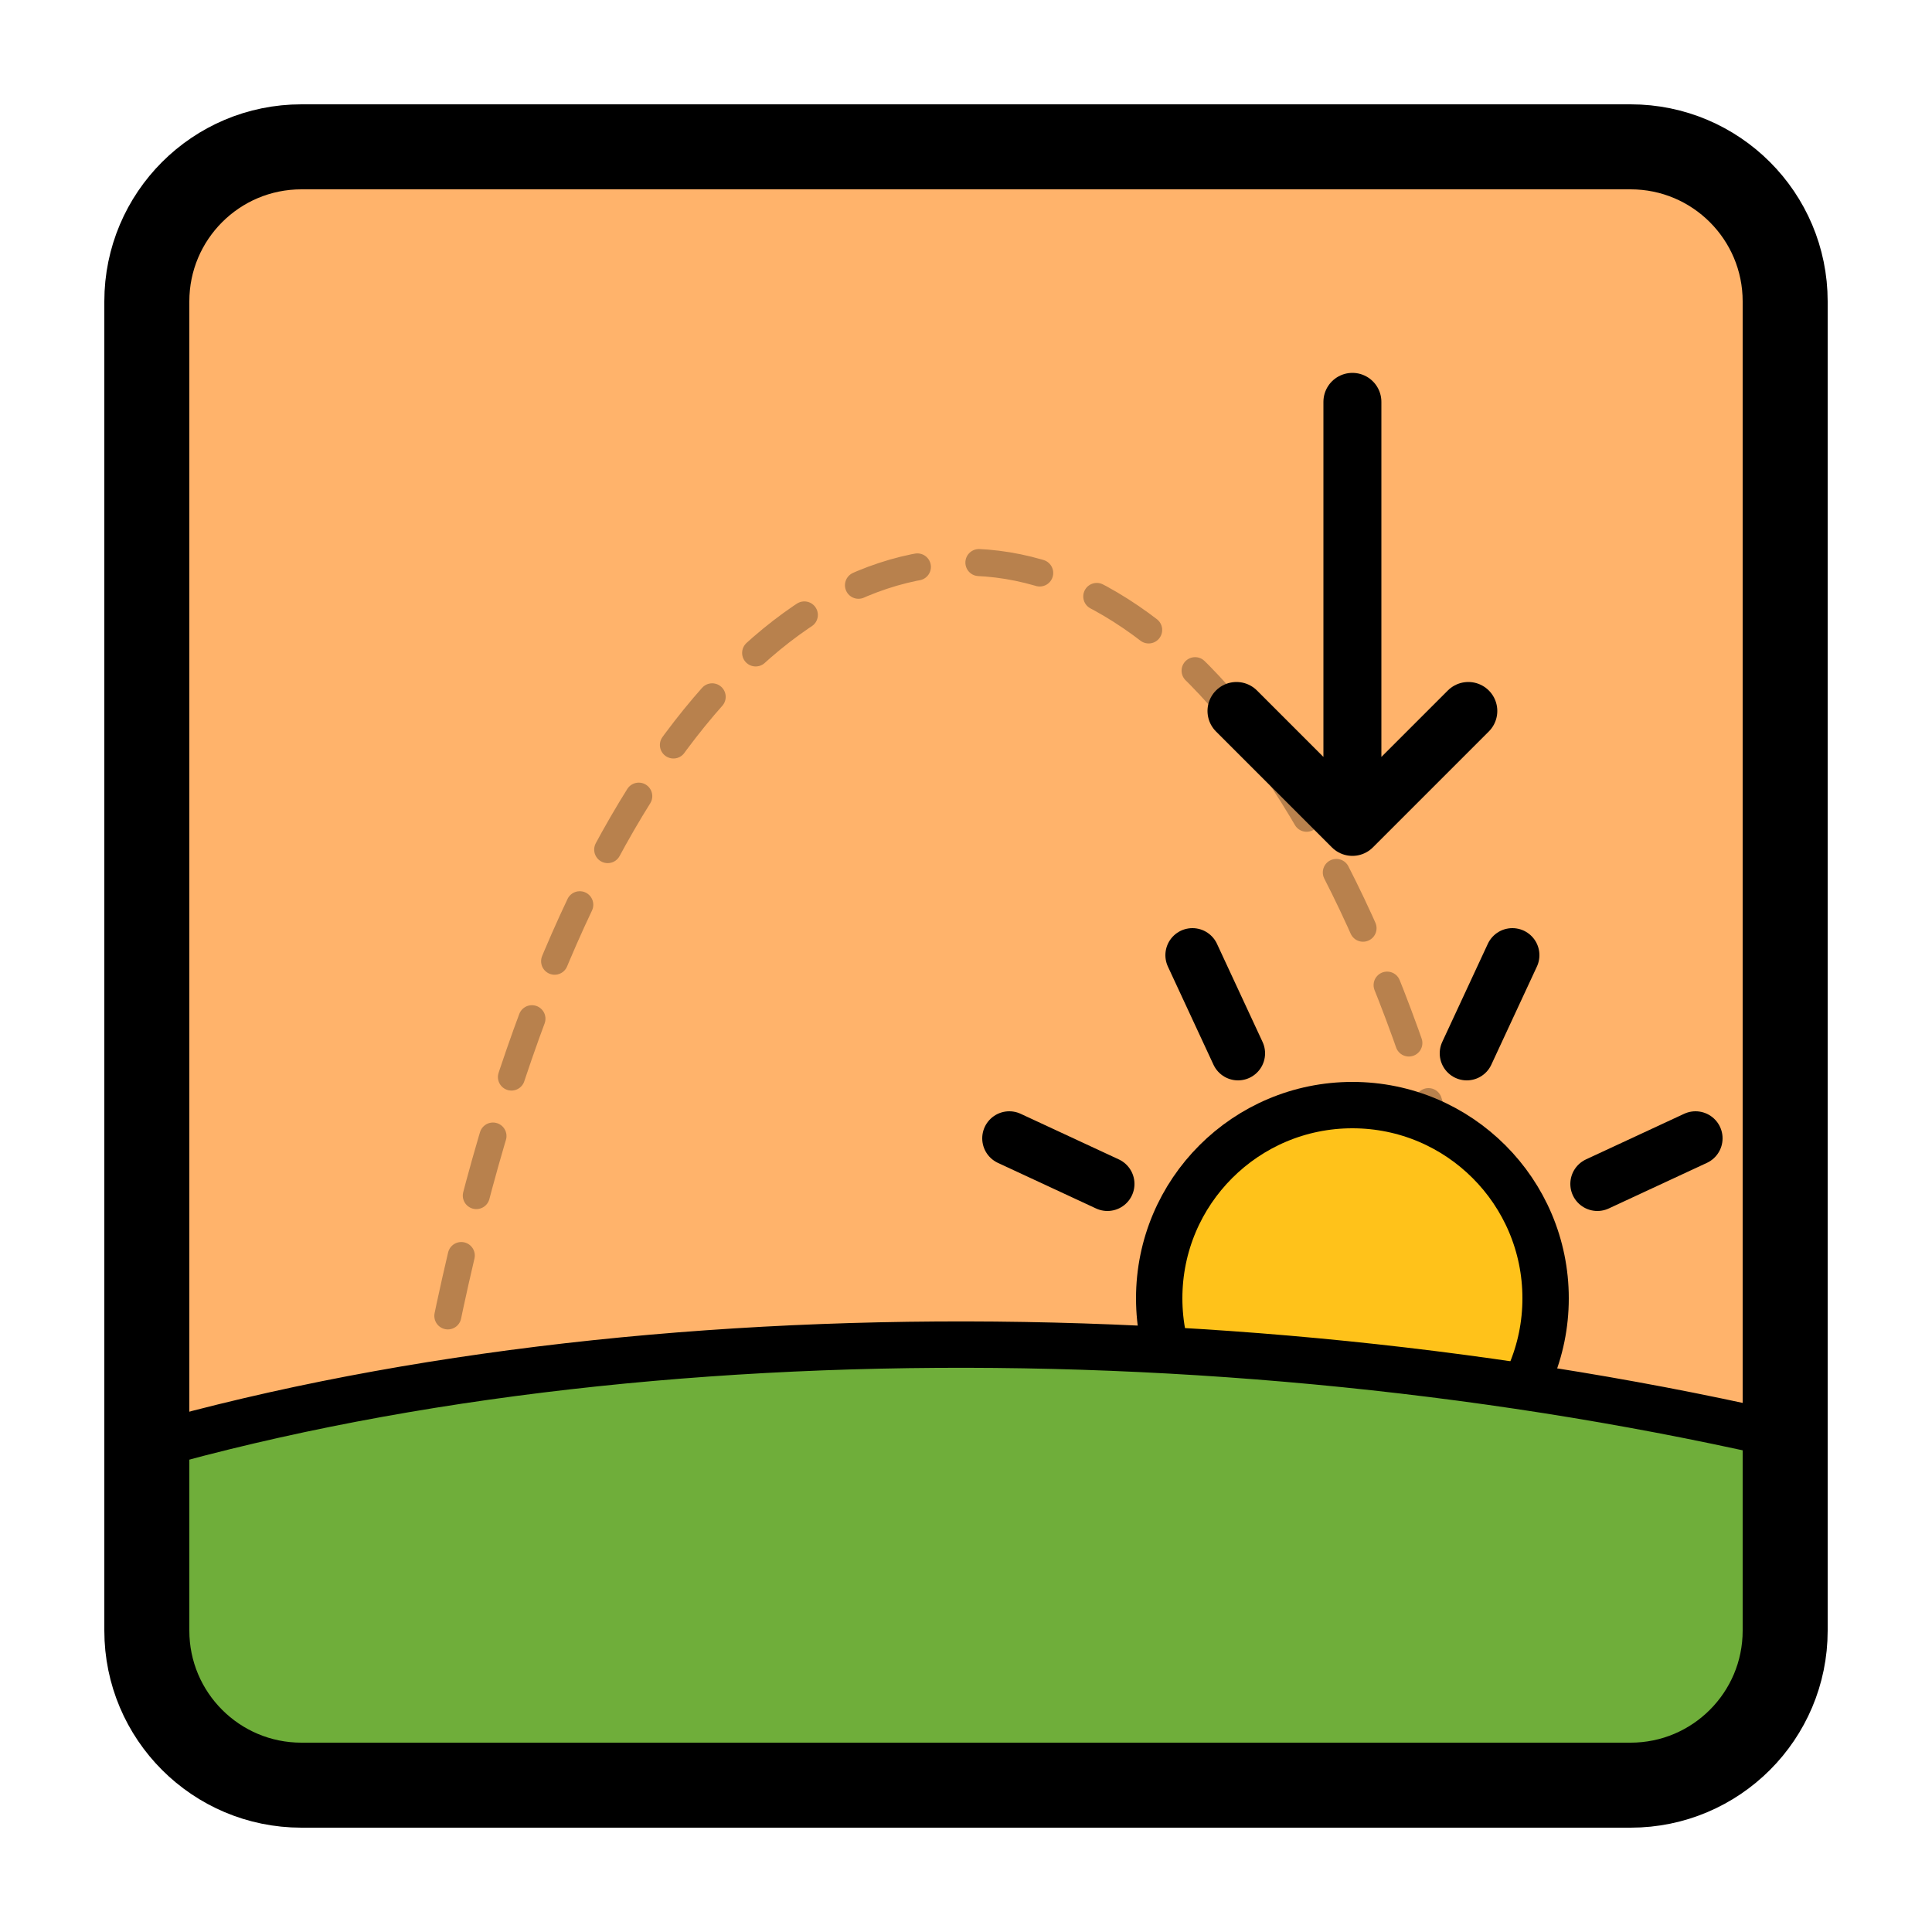
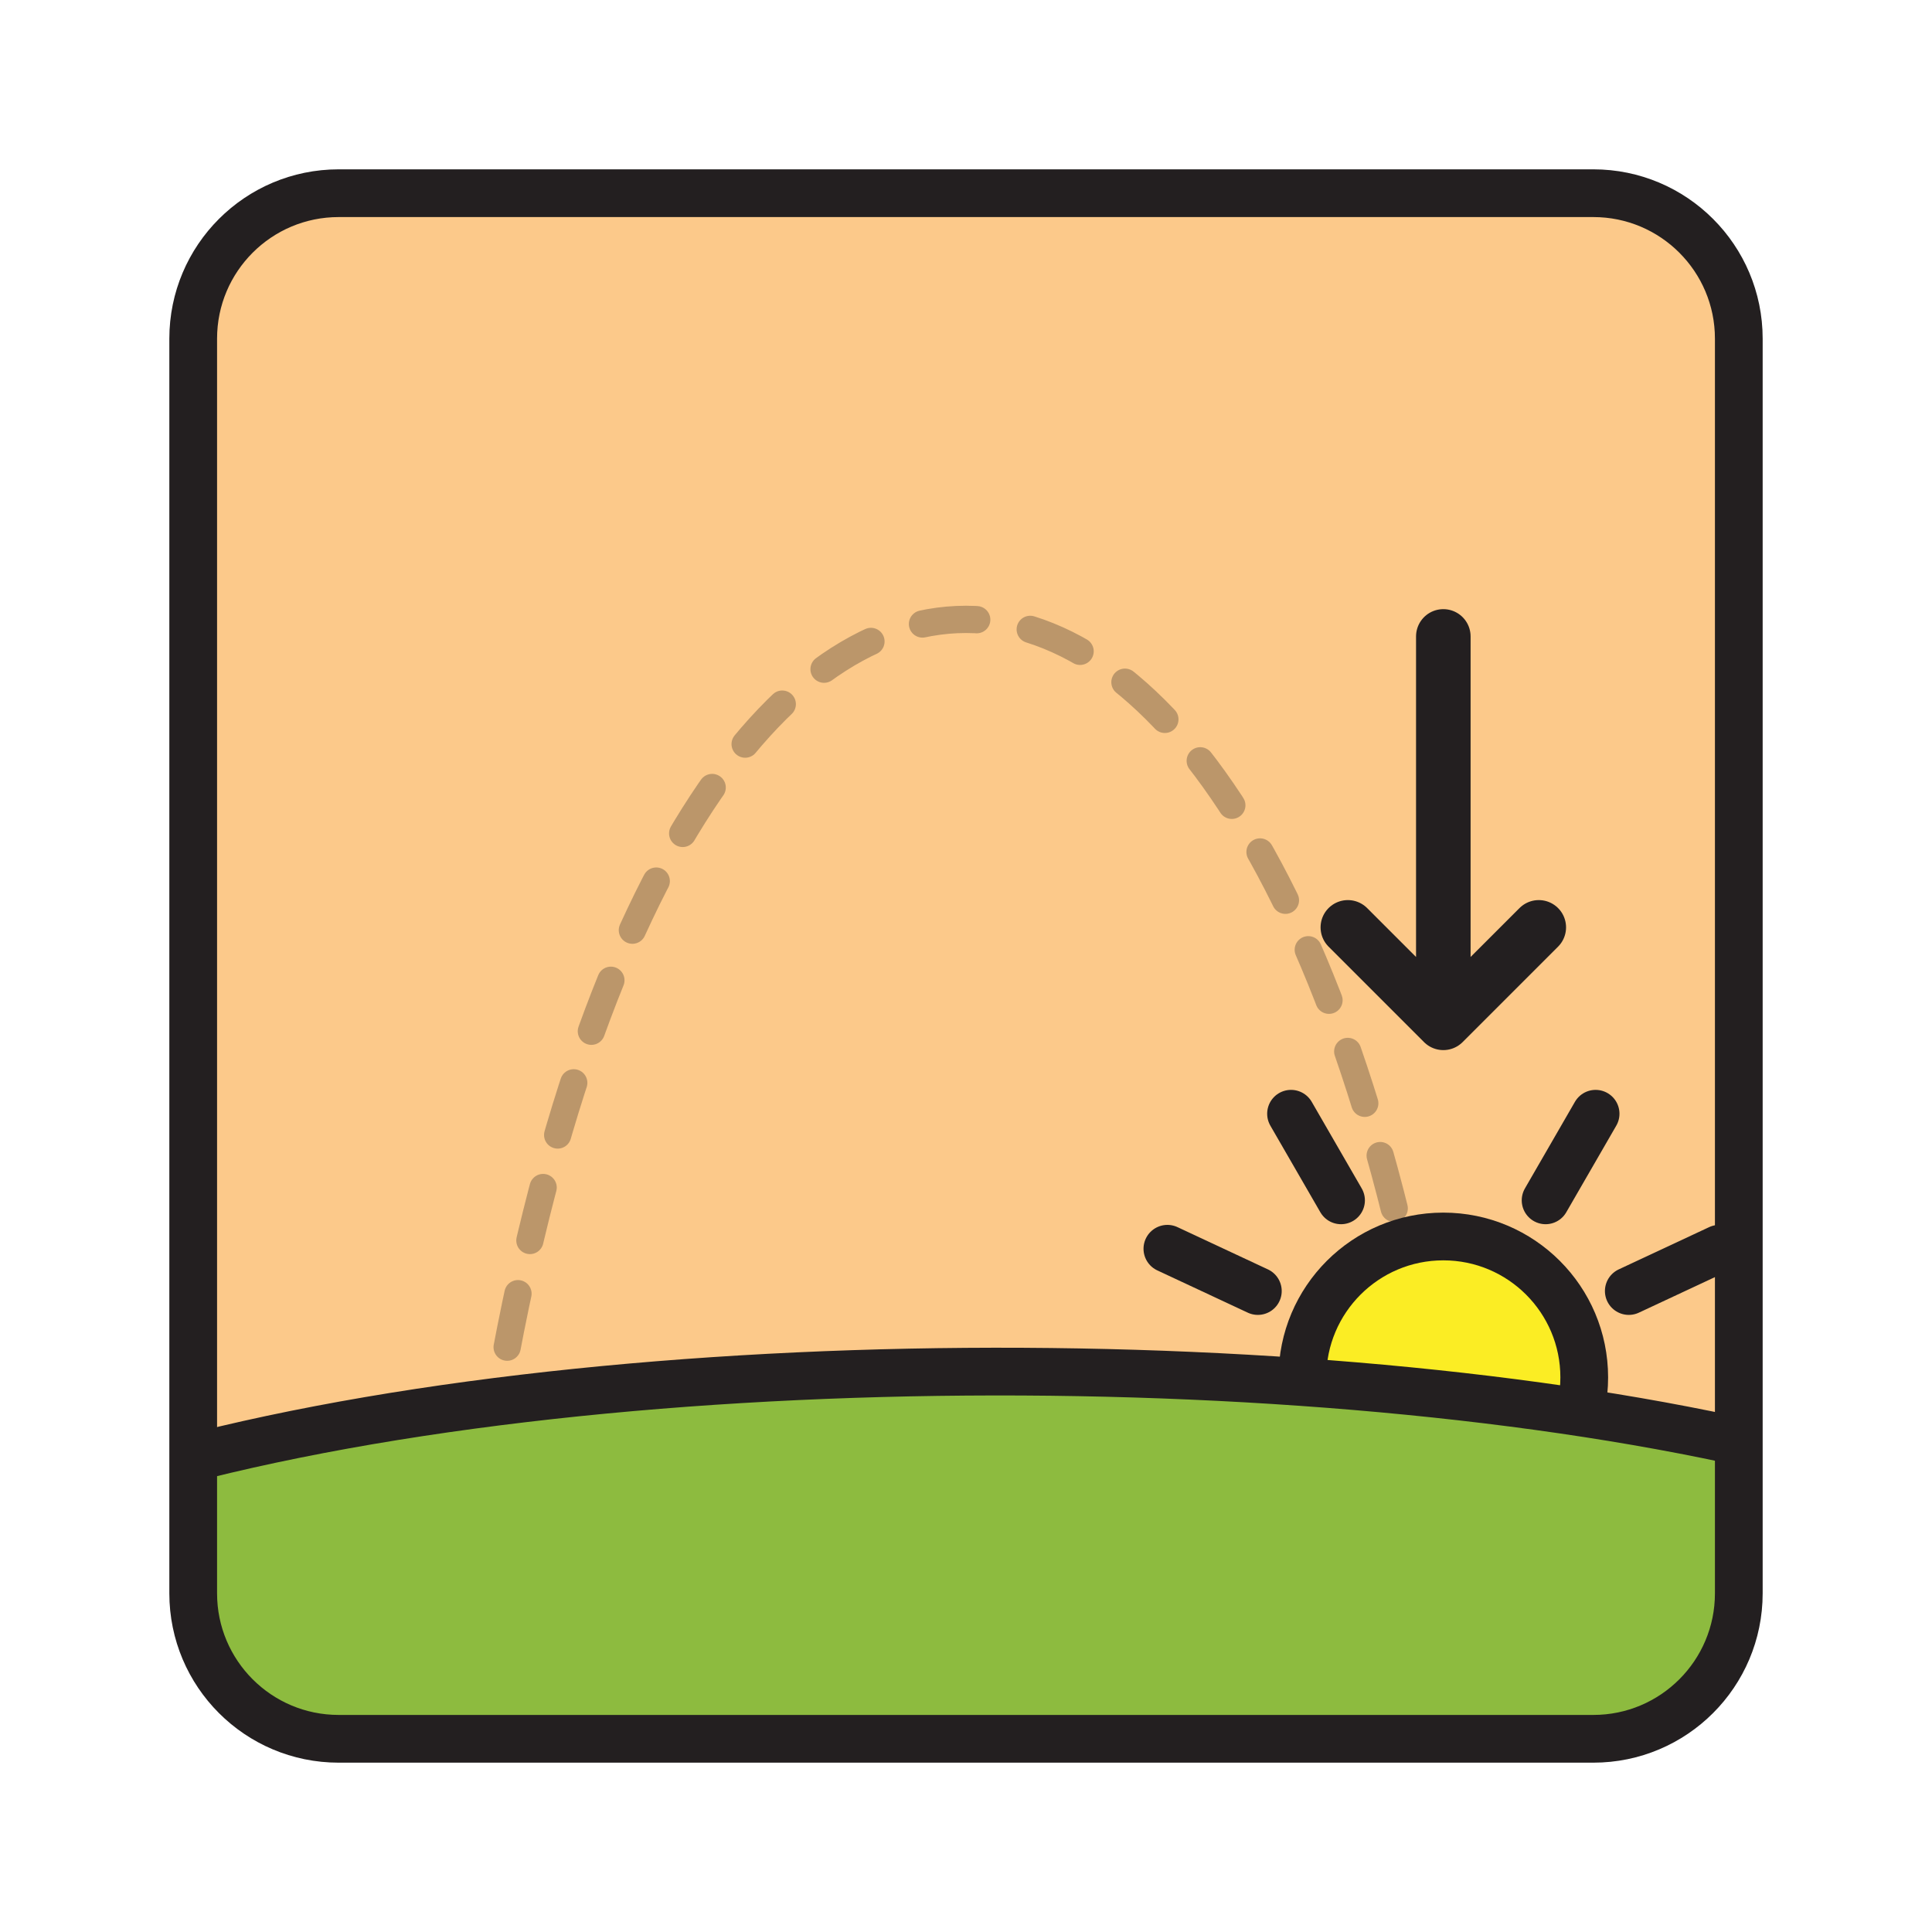
- <svg xmlns="http://www.w3.org/2000/svg" viewBox="0 0 500 500">
+ <svg xmlns="http://www.w3.org/2000/svg" viewBox="0 0 850 850">
  <defs>
-     <clipPath id="f">
-       <rect x="38" y="38" width="424" height="424" rx="40" />
+     <clipPath id="rahmen">
+       <rect x="85" y="85" width="680" height="680" rx="64" />
    </clipPath>
  </defs>
-   <g clip-path="url(#f)">
-     <rect width="500" height="500" fill="#FFB36B" />
-     <path d="M110 372 C 160 70, 340 70, 390 372" fill="none" stroke="#000" stroke-opacity=".28" stroke-width="7" stroke-dasharray="16 16" stroke-linecap="round" />
-     <g stroke="#000" stroke-width="14" stroke-linecap="round">
-       <line x1="286.6" y1="306.4" x2="261.2" y2="294.6" />
-       <line x1="320.4" y1="272.6" x2="308.6" y2="247.2" />
-       <line x1="379.6" y1="272.6" x2="391.4" y2="247.2" />
-       <line x1="413.4" y1="306.4" x2="438.8" y2="294.6" />
+   <g clip-path="url(#rahmen)">
+     <rect width="850" height="850" fill="#fcc98a" />
+     <path d="M215 640C290 150 560 150 635 640" fill="none" stroke="#231f20" stroke-opacity=".3" stroke-width="12" stroke-dasharray="24 24" stroke-linecap="round" />
+     <g stroke="#231f20" stroke-width="21" stroke-linecap="round">
+       <line x1="553.4" y1="568.0" x2="513.6" y2="549.4" />
+       <line x1="590.0" y1="528.1" x2="568.0" y2="490.0" />
+       <line x1="680.0" y1="528.1" x2="702.0" y2="490.0" />
+       <line x1="716.6" y1="568.0" x2="756.4" y2="549.4" />
    </g>
-     <circle cx="350" cy="336" r="50" fill="#FFC21A" stroke="#000" stroke-width="12" />
-     <path d="M20 380 C 150 338, 330 338, 480 376 L480 480 L20 480 Z" fill="#6FAE3A" stroke="#000" stroke-width="12" stroke-linejoin="round" />
-     <path d="M350 104 L350 214 M380 184 L350 214 L320 184" fill="none" stroke="#000" stroke-width="15" stroke-linecap="round" stroke-linejoin="round" />
+     <circle cx="635" cy="606" r="62" fill="#fbed24" stroke="#231f20" stroke-width="21" />
+     <path d="M635 280V450M677 408L635 450L593 408" fill="none" stroke="#231f20" stroke-width="24" stroke-linecap="round" stroke-linejoin="round" />
+     <path d="M60 648C260 590 590 590 790 640V790H60Z" fill="#8dbb3f" stroke="#231f20" stroke-width="21" stroke-linejoin="round" />
  </g>
-   <rect x="38" y="38" width="424" height="424" rx="40" fill="none" stroke="#000" stroke-width="22" />
+   <rect x="85" y="85" width="680" height="680" rx="64" fill="none" stroke="#231f20" stroke-width="21" />
</svg>
